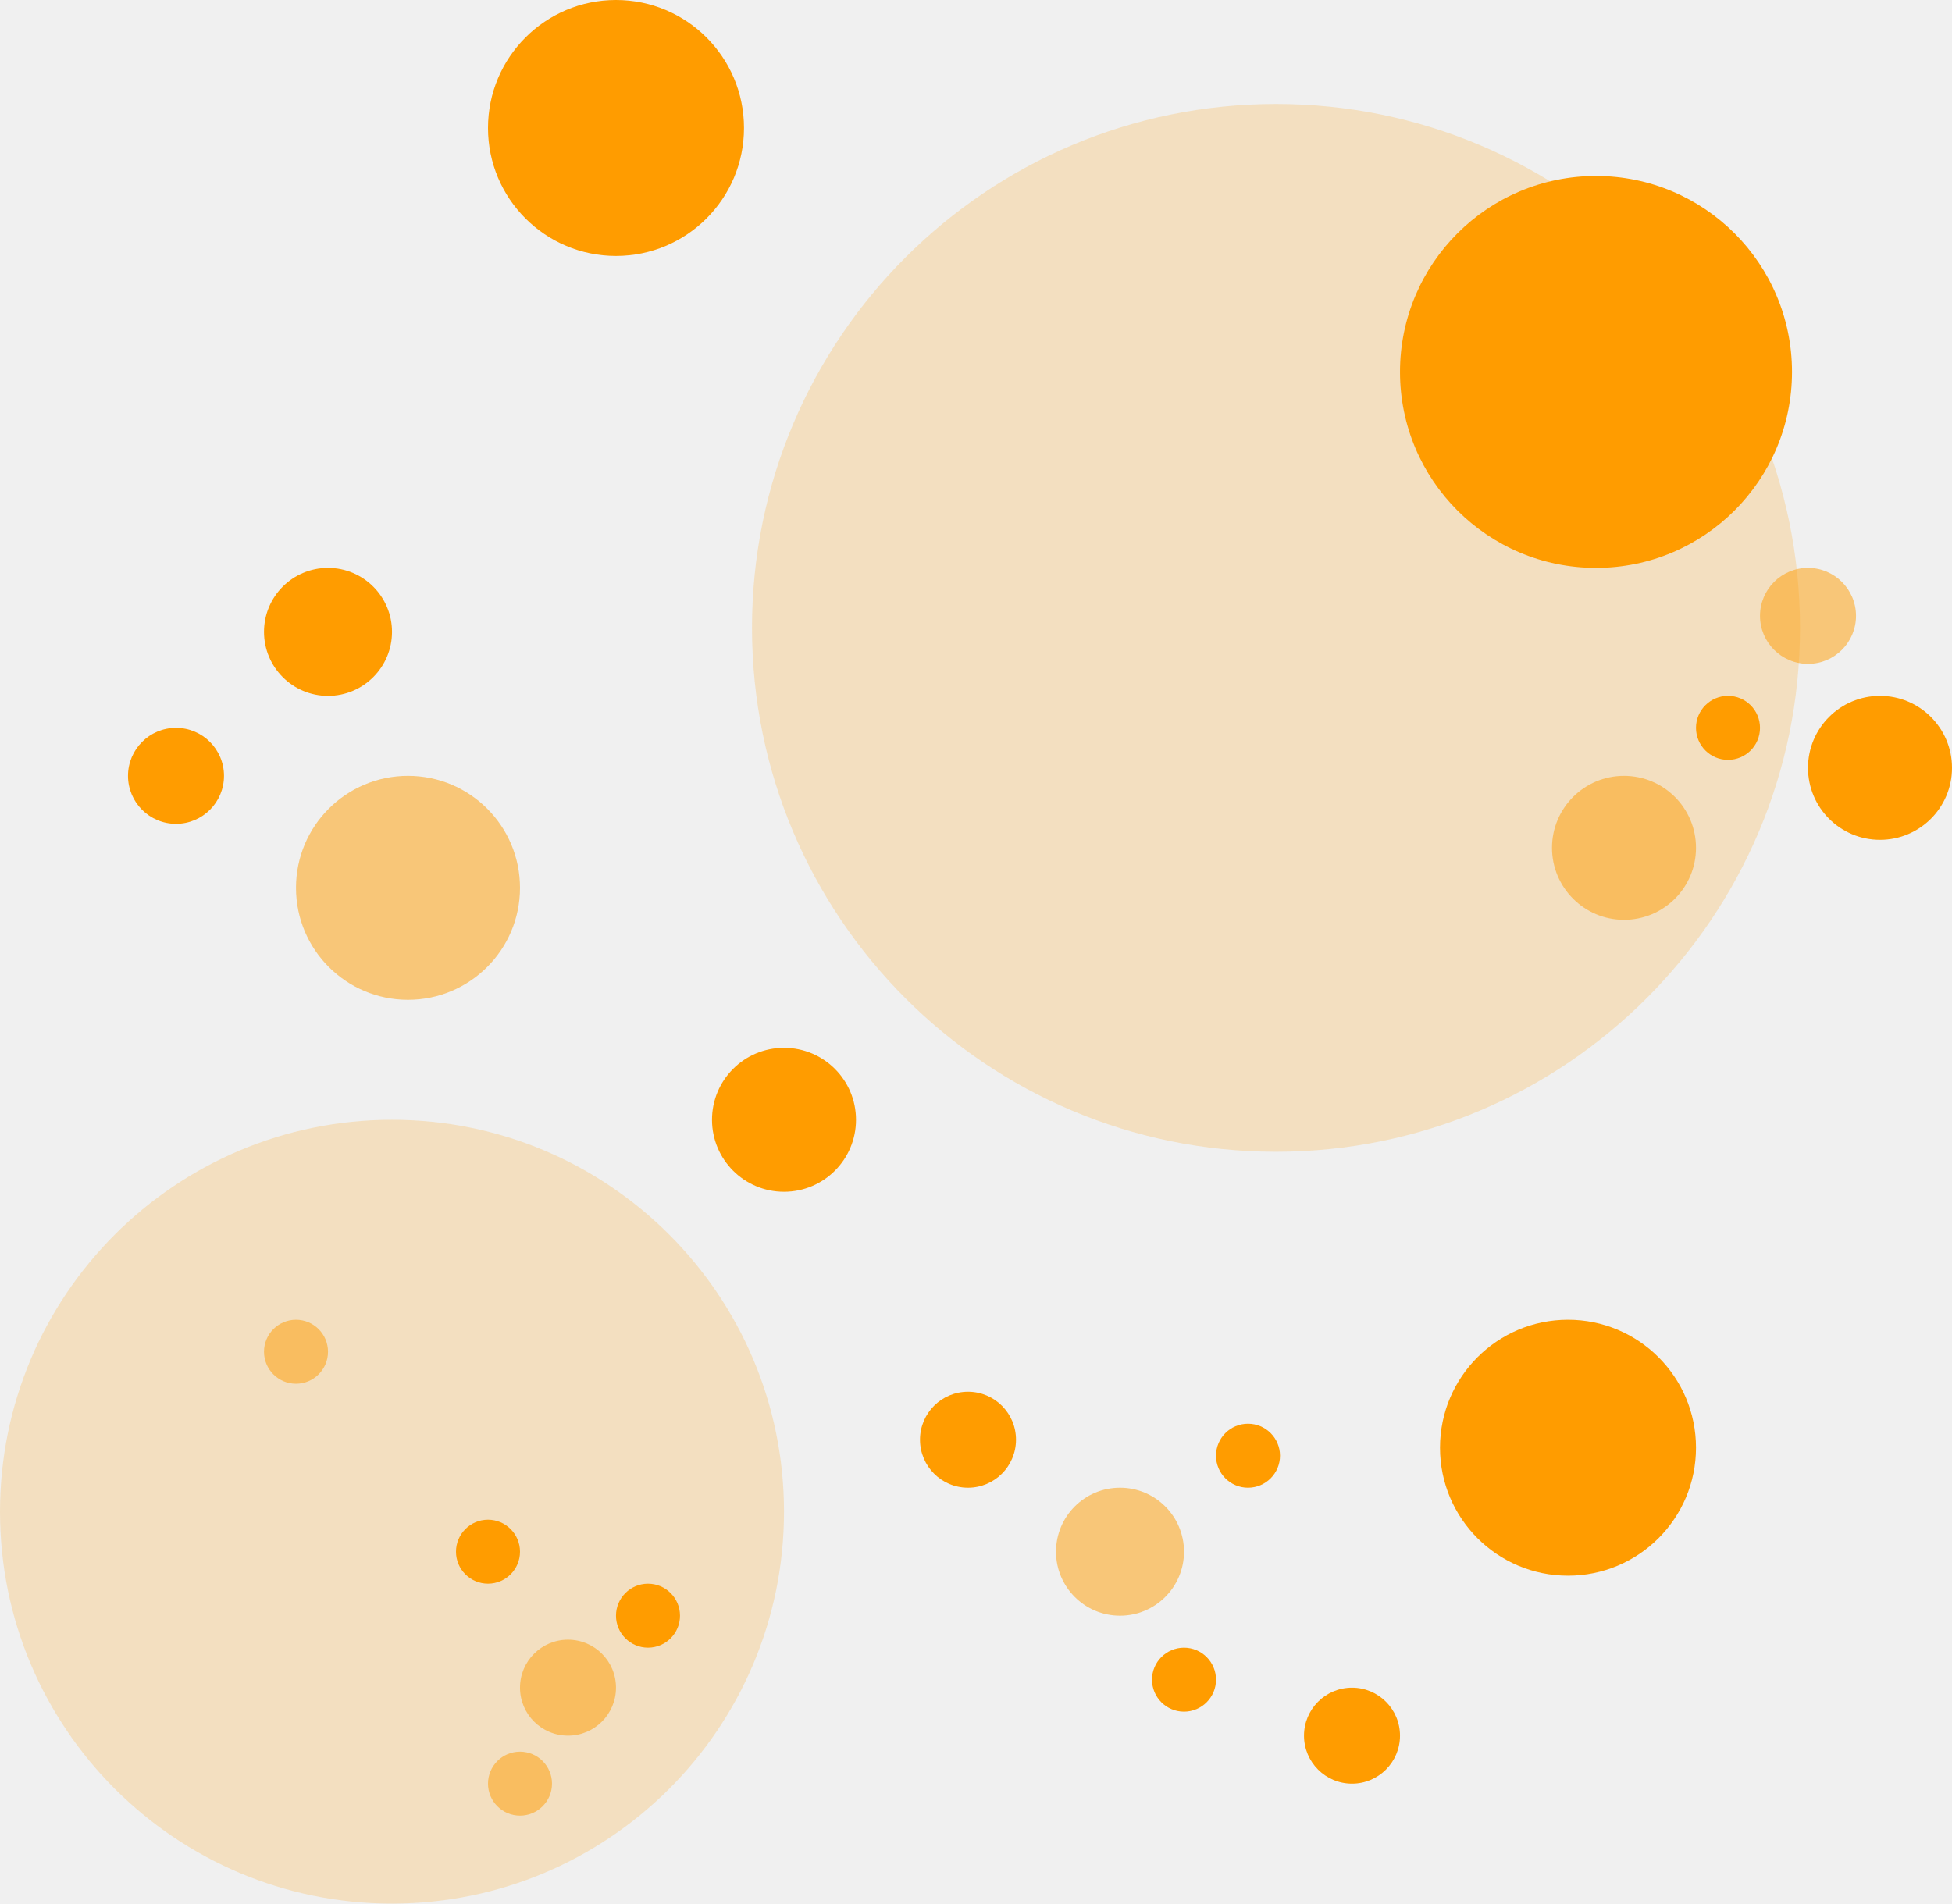
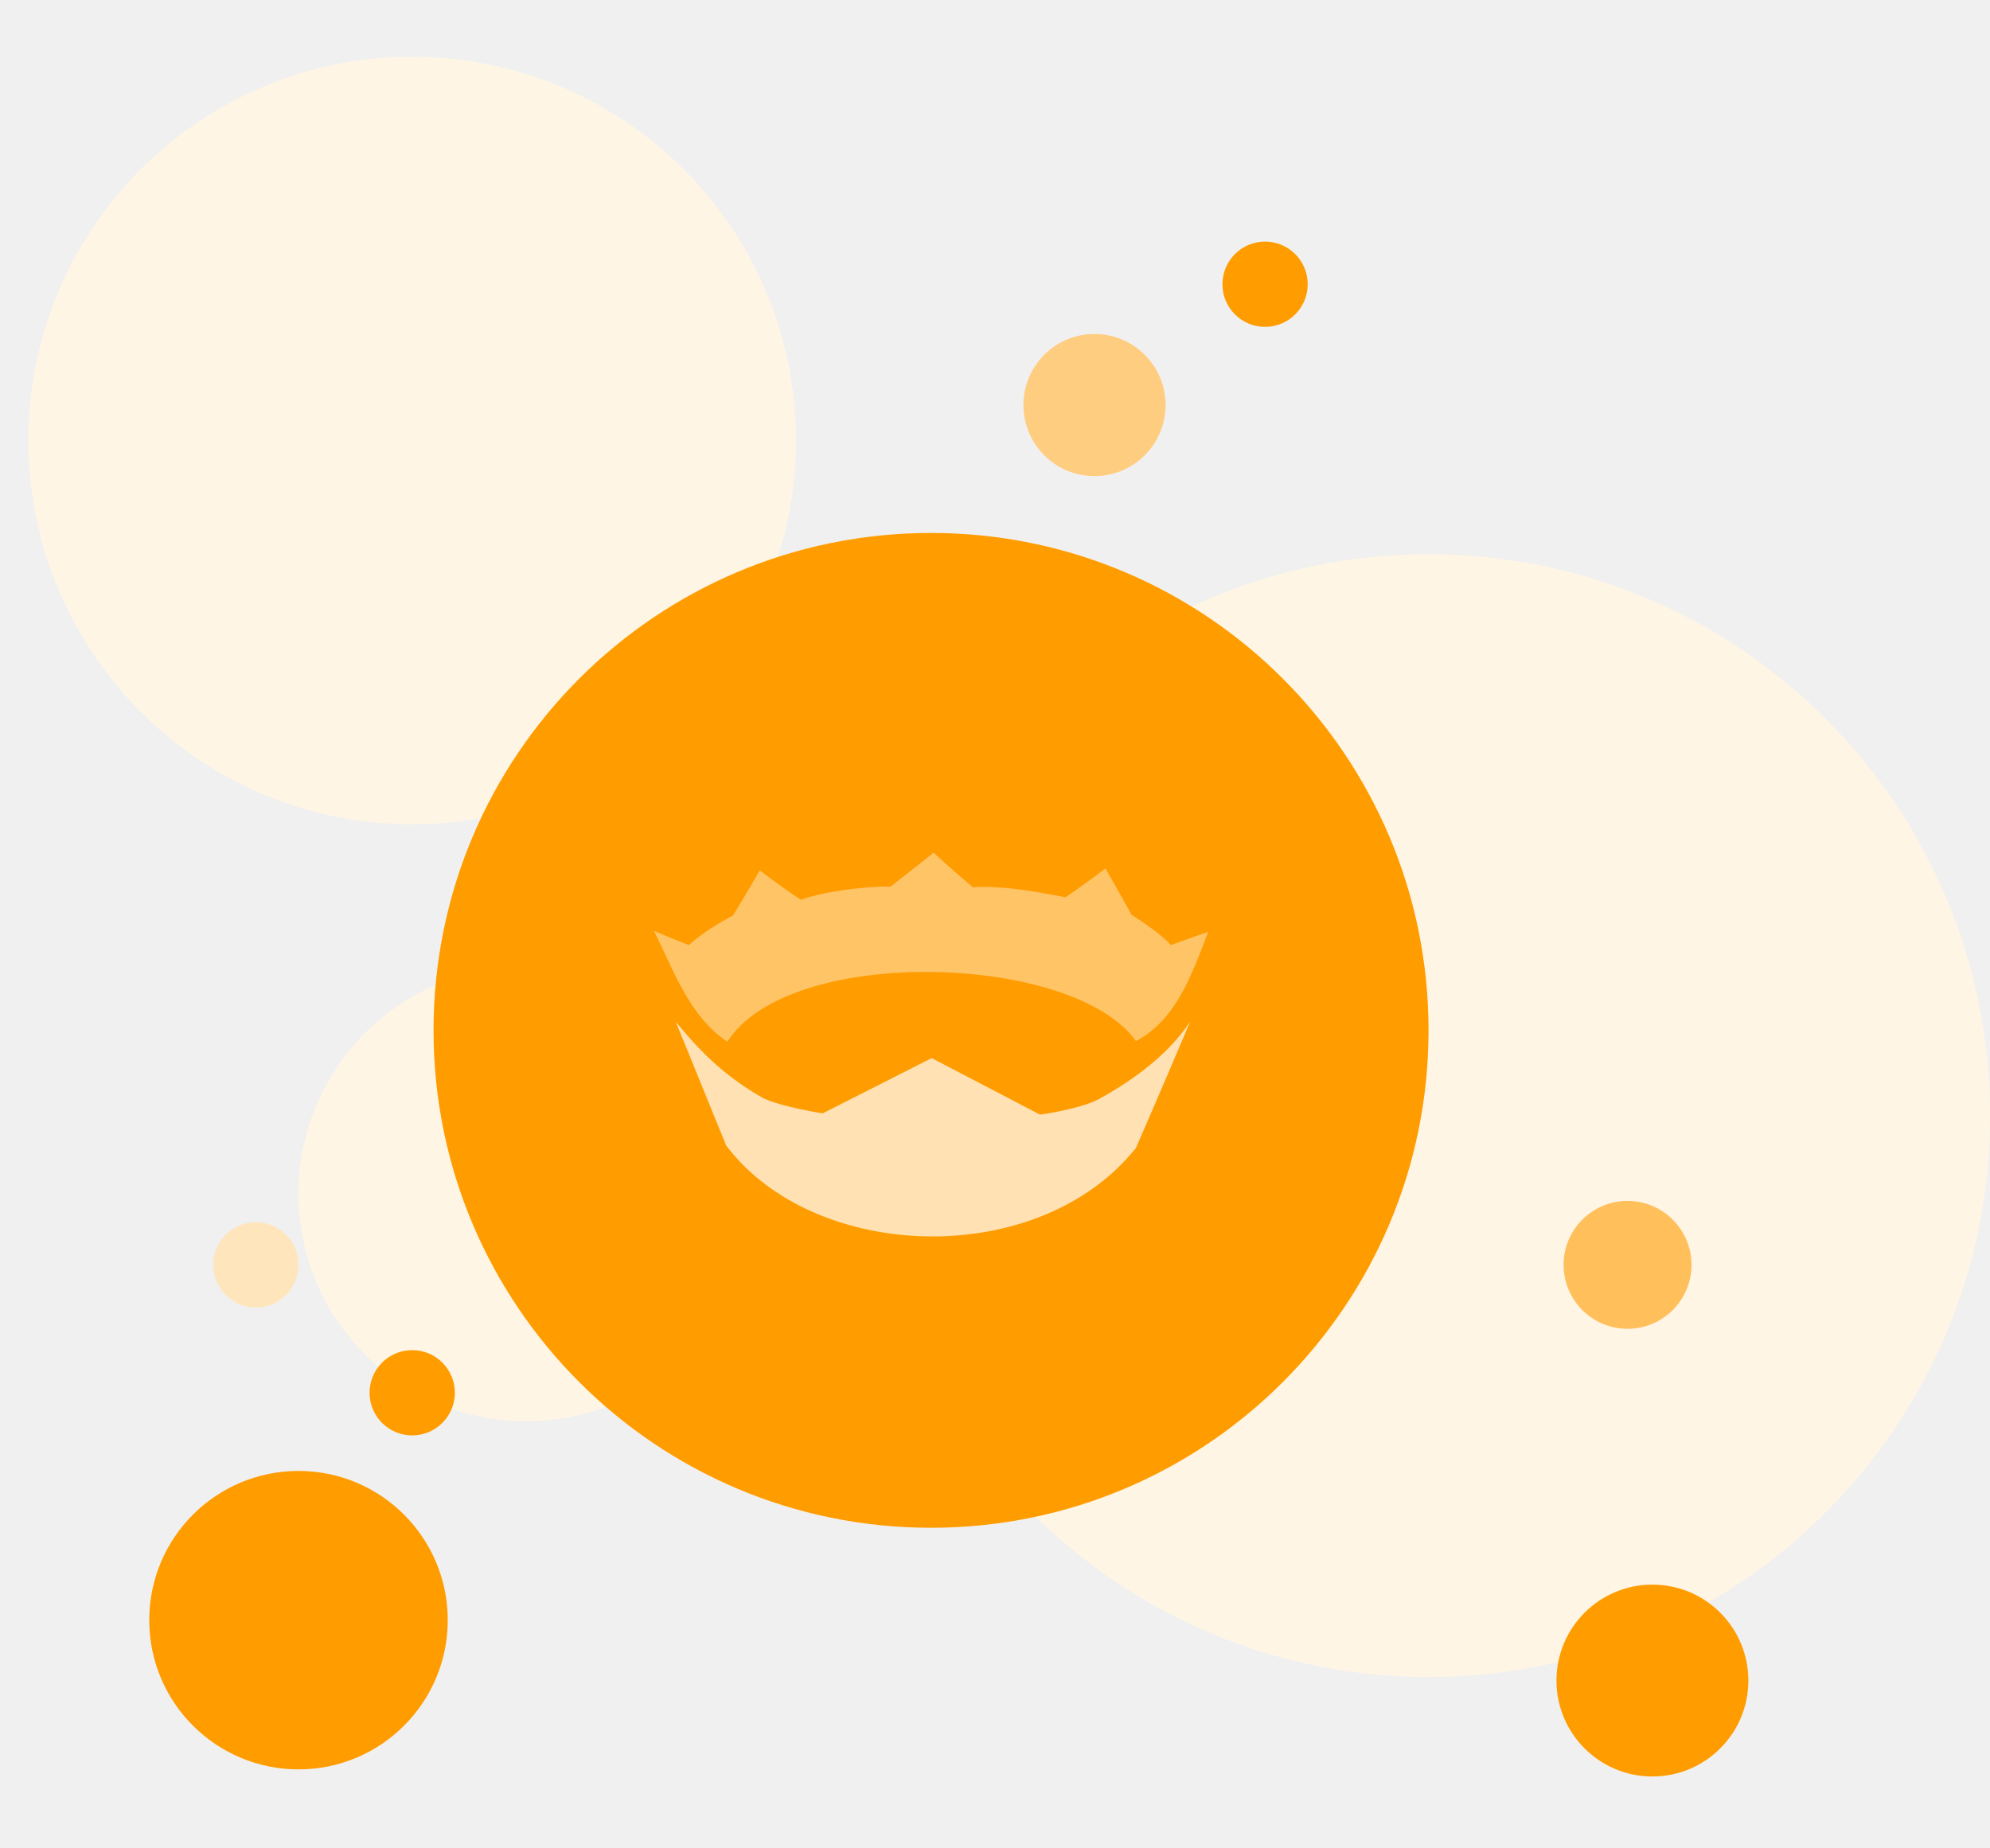
- <svg xmlns="http://www.w3.org/2000/svg" width="244" height="238" viewBox="0 0 244 238" fill="none">
-   <circle opacity="0.2" cx="159.5" cy="78.5" r="65.5" fill="#FF9C00" />
-   <circle cx="196" cy="181" r="16" fill="#FF9C00" />
-   <circle cx="77" cy="16" r="16" fill="#FF9C00" />
-   <circle cx="199.5" cy="46.5" r="24.5" fill="#FF9C00" />
-   <circle opacity="0.5" cx="51" cy="111" r="14" fill="#FF9C00" />
-   <circle cx="41" cy="79" r="8" fill="#FF9C00" />
-   <circle cx="22" cy="97" r="6" fill="#FF9C00" />
-   <circle cx="121" cy="180" r="6" fill="#FF9C00" />
-   <circle opacity="0.2" cx="49" cy="189" r="49" fill="#FF9C00" />
-   <circle cx="169" cy="217" r="6" fill="#FF9C00" />
-   <circle opacity="0.5" cx="226" cy="77" r="6" fill="#FF9C00" />
-   <circle opacity="0.5" cx="71" cy="211" r="6" fill="#FF9C00" />
-   <circle cx="156" cy="182" r="4" fill="#FF9C00" />
-   <circle cx="216" cy="91" r="4" fill="#FF9C00" />
-   <circle cx="61" cy="194" r="4" fill="#FF9C00" />
-   <circle opacity="0.5" cx="65" cy="223" r="4" fill="#FF9C00" />
-   <circle cx="148" cy="210" r="4" fill="#FF9C00" />
-   <circle cx="81" cy="202" r="4" fill="#FF9C00" />
-   <circle opacity="0.5" cx="37" cy="169" r="4" fill="#FF9C00" />
-   <circle cx="98" cy="140" r="9" fill="#FF9C00" />
-   <circle opacity="0.5" cx="203" cy="106" r="9" fill="#FF9C00" />
-   <circle cx="235" cy="96" r="9" fill="#FF9C00" />
-   <circle opacity="0.5" cx="140" cy="194" r="8" fill="#FF9C00" />
+ <svg xmlns="http://www.w3.org/2000/svg" width="280" height="260" viewBox="0 0 280 260" fill="none">
+   <circle cx="74" cy="168" r="32" fill="#FFF5E5" />
+   <circle cx="42" cy="228" r="21" fill="#FF9C00" />
+   <path d="M280 157C280 200.63 244.63 236 201 236C157.37 236 122 200.63 122 157C122 113.37 157.37 78 201 78C244.63 78 280 113.37 280 157Z" fill="#FFF5E5" />
+   <circle cx="232.5" cy="236.5" r="13.5" fill="#FF9C00" />
+   <circle cx="229" cy="178" r="9" fill="#FFC05C" />
+   <circle cx="154" cy="57" r="10" fill="#FFCD80" />
+   <circle cx="178" cy="40" r="6" fill="#FF9C00" />
+   <circle cx="58" cy="196" r="6" fill="#FF9C00" />
+   <circle cx="36" cy="178" r="6" fill="#FFE5BB" />
+   <circle cx="58" cy="62" r="54" fill="#FFF5E5" />
+   <circle cx="131" cy="145" r="70" fill="#FF9C00" />
+   <path opacity="0.4" d="M131.351 120C131.351 120 128.371 122.386 125.303 124.773C122.148 124.685 116.013 125.392 112.683 126.629C109.616 124.596 106.899 122.475 106.899 122.475C106.899 122.475 104.62 126.452 103.13 128.839C100.939 129.988 98.836 131.314 96.908 132.993C94.629 132.109 92.088 131.048 92 130.96C94.98 136.97 96.996 142.981 102.342 146.605C111.018 132.905 151.07 134.142 159.834 146.516C165.53 143.511 167.721 137.059 170 131.137C169.737 131.225 166.67 132.286 164.742 132.993C163.602 131.667 160.798 129.723 159.22 128.75C157.73 126.01 155.539 122.21 155.539 122.21C155.539 122.21 152.998 124.154 149.93 126.276C145.899 125.48 140.991 124.596 136.872 124.861C134.155 122.563 131.351 120 131.351 120Z" fill="white" />
+   <path opacity="0.7" d="M95.067 143.776C95.067 143.776 99.274 154.029 102.166 161.189C114.524 177.629 146.074 178.778 159.834 161.542C163.076 154.118 167.458 143.776 167.458 143.776C163.953 149.079 158.169 152.703 154.663 154.648C152.121 156.062 146.337 156.858 146.337 156.858L131.088 148.903L115.751 156.681C115.751 156.681 110.054 155.797 107.425 154.56C102.254 151.643 98.748 148.284 95.067 143.776Z" fill="white" />
</svg>
